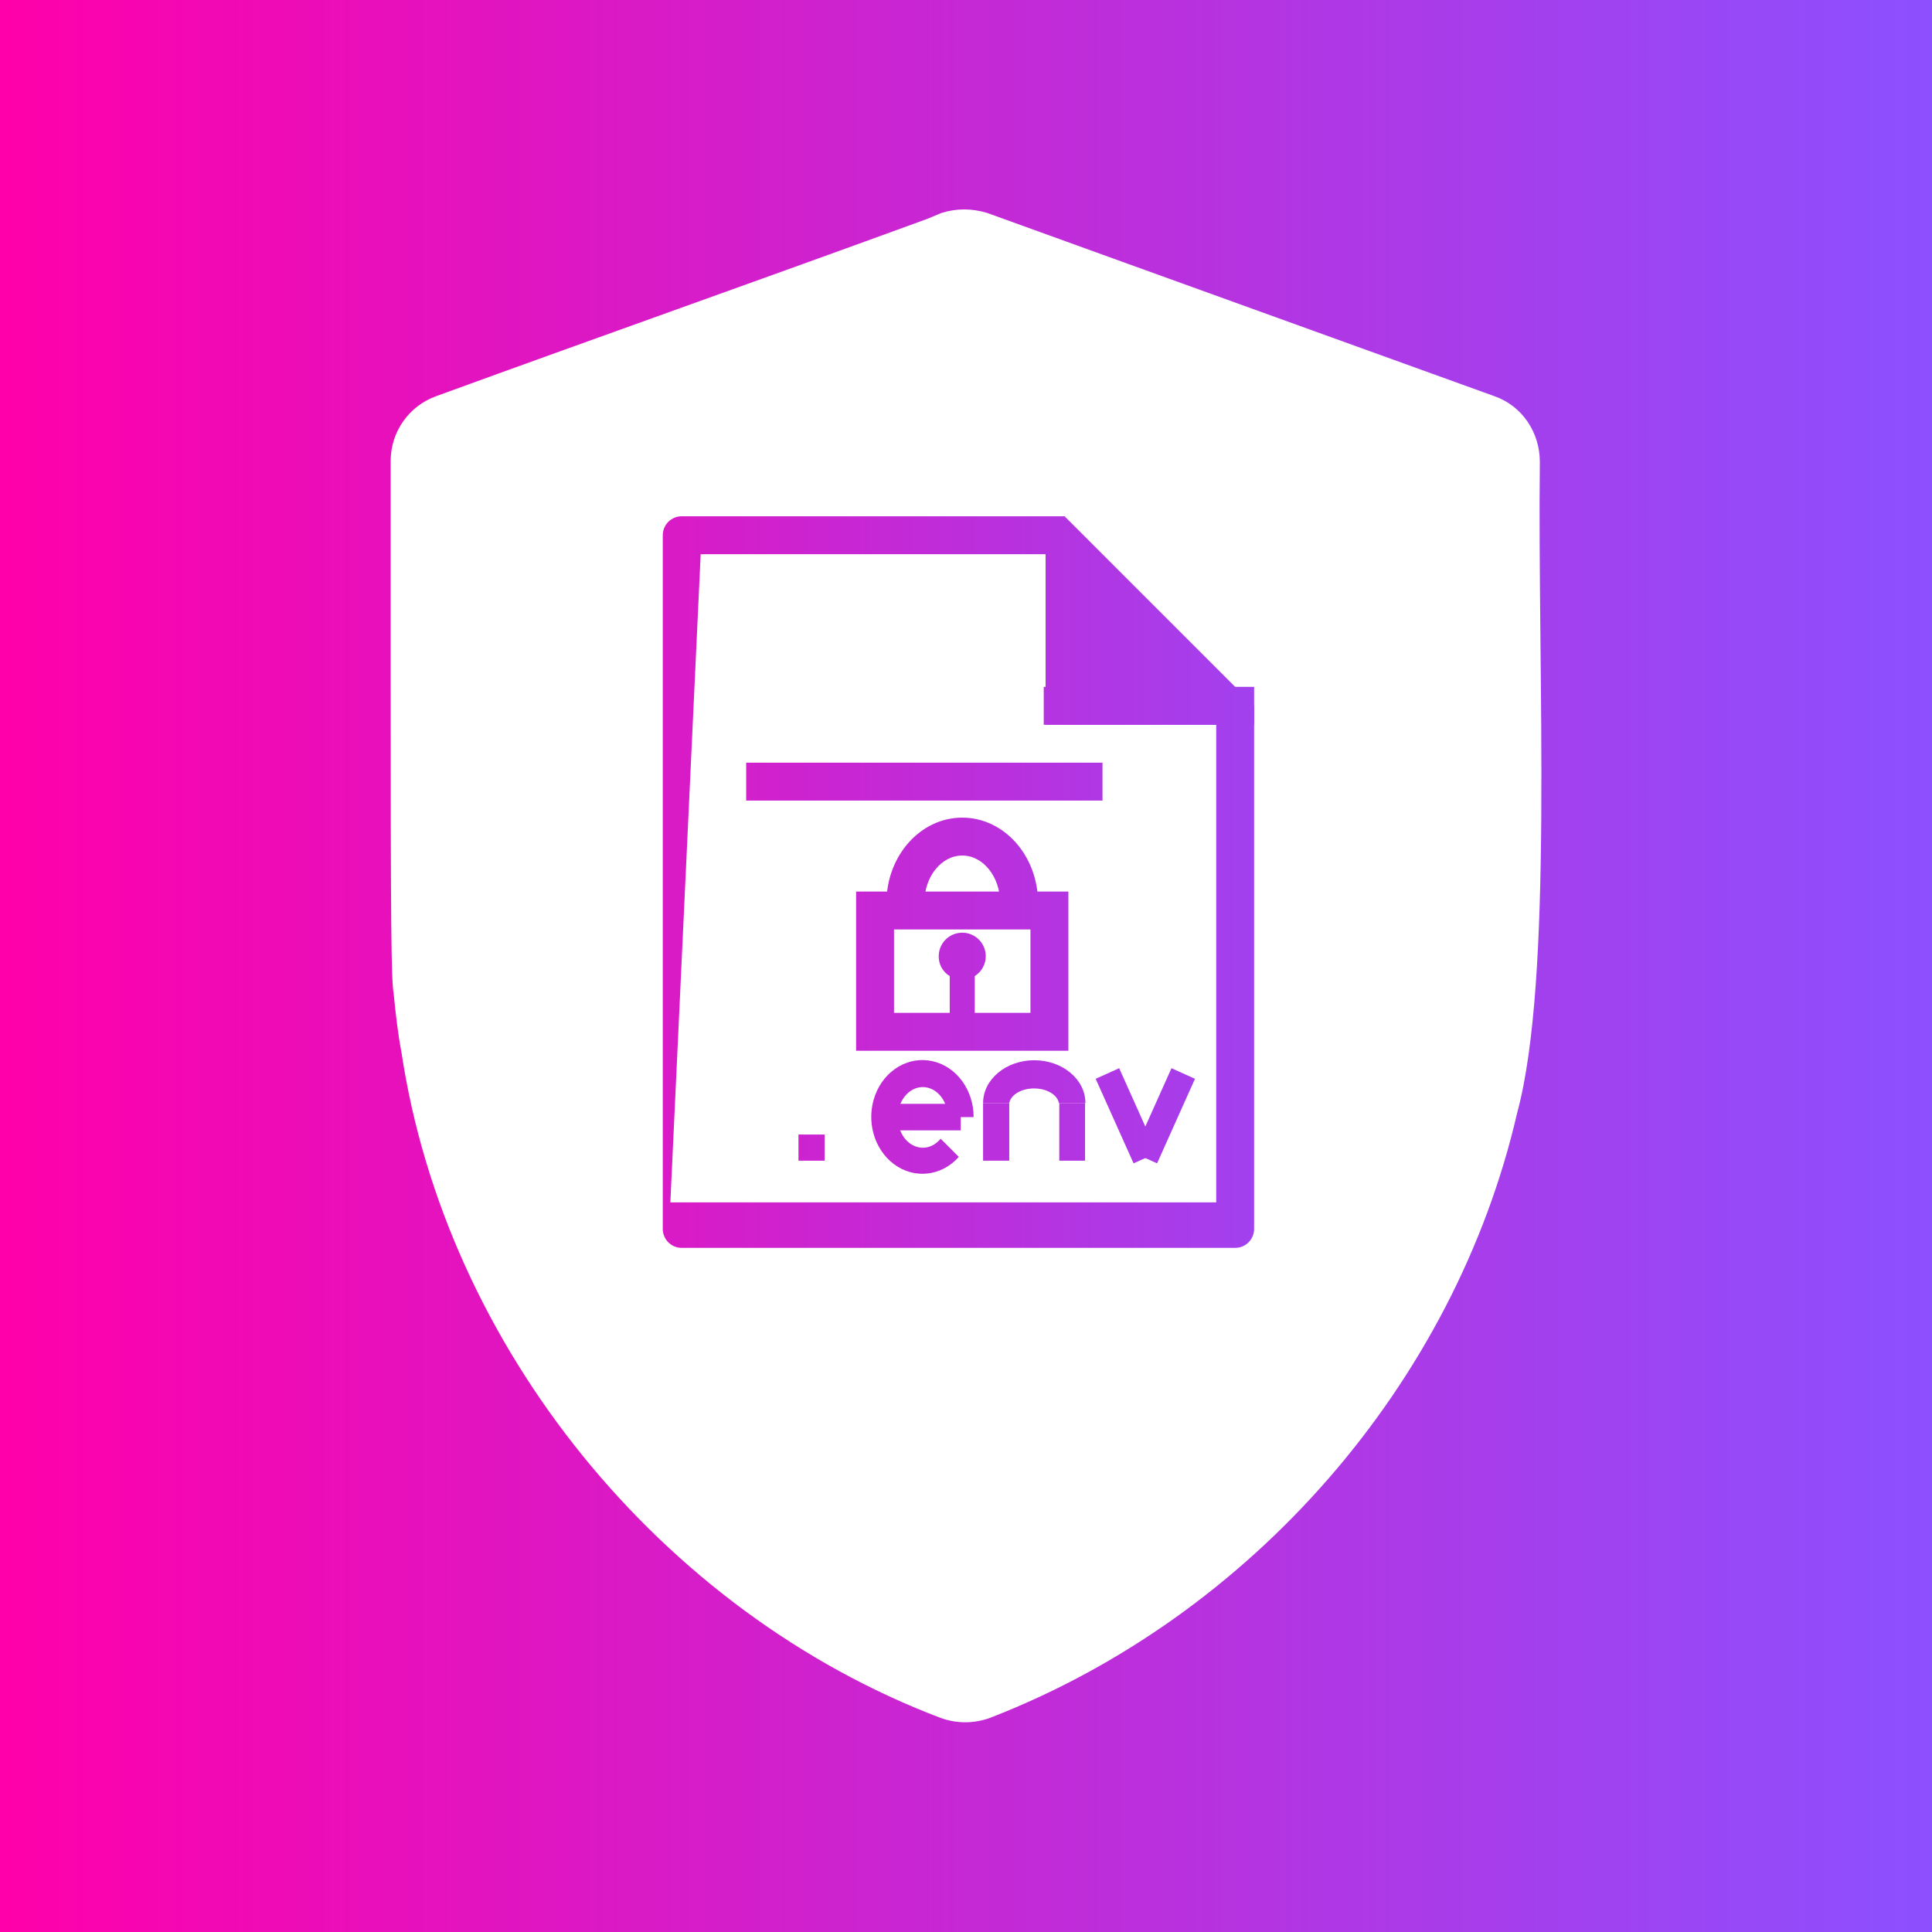
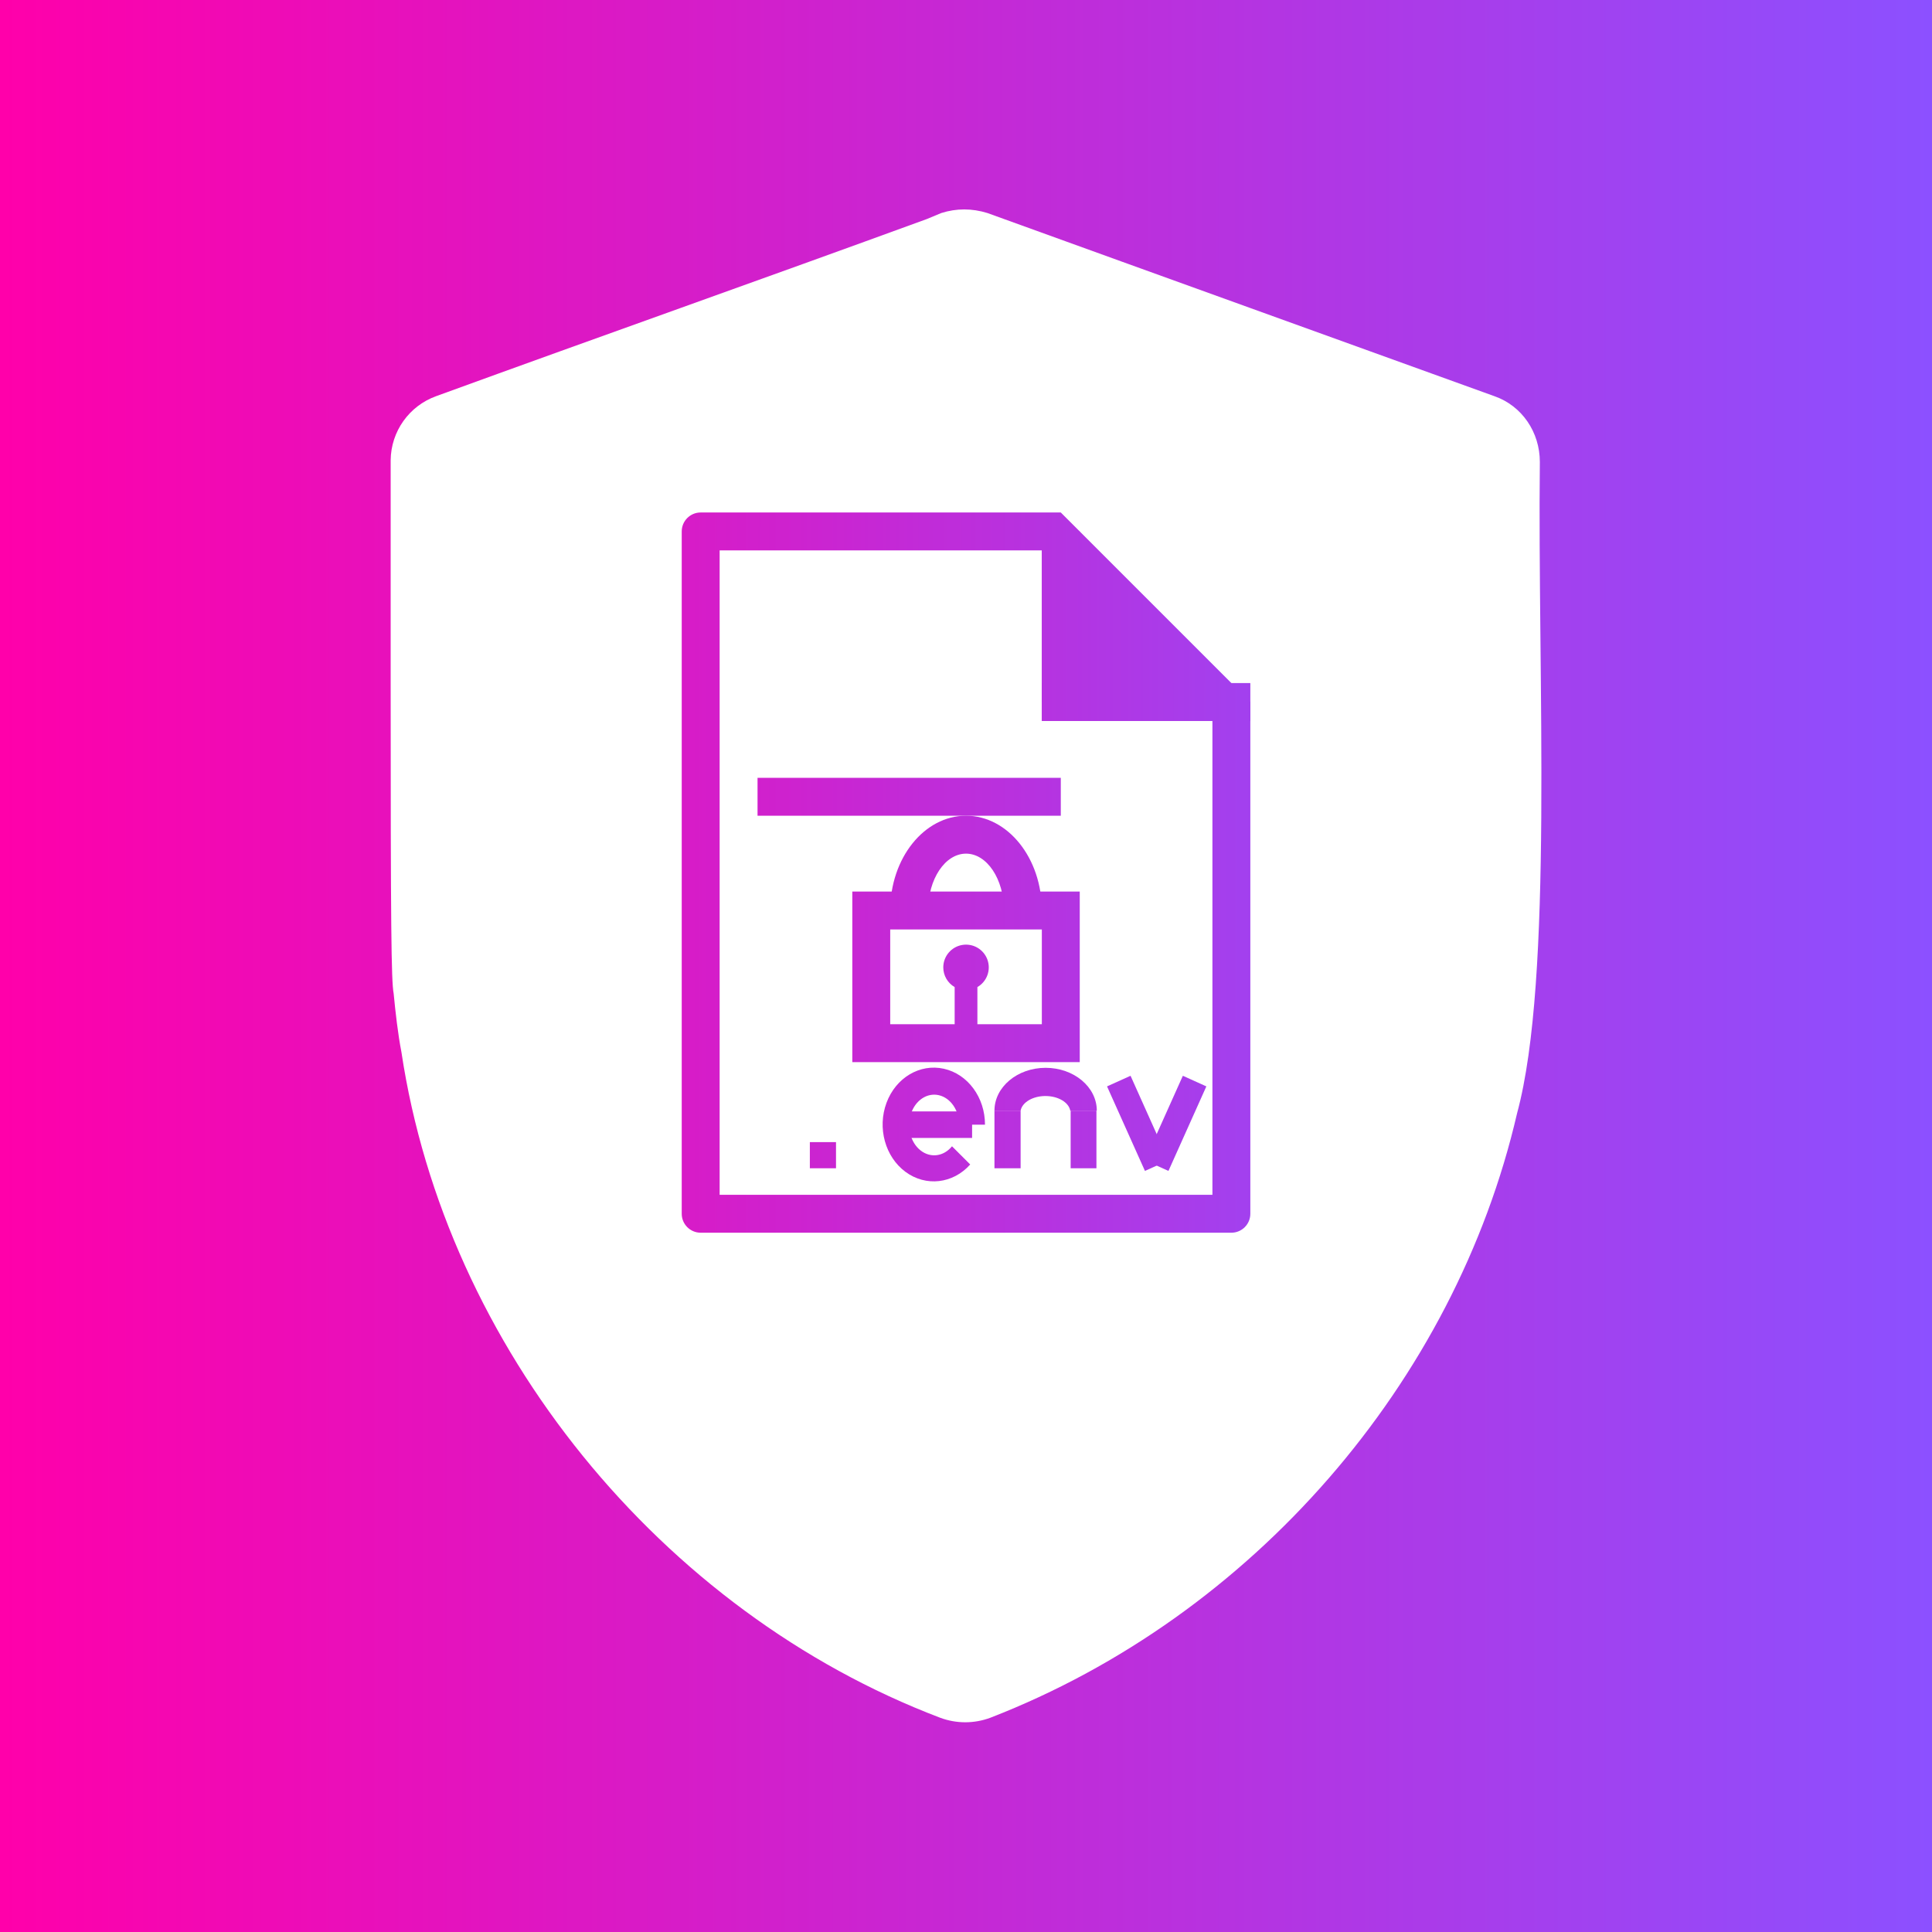
<svg xmlns="http://www.w3.org/2000/svg" viewBox="-6.527 2.221 32.279 32.279" role="img" aria-label="Socket envrypt">
  <defs>
    <linearGradient id="socket-brand-plate" gradientUnits="userSpaceOnUse" x1="-6.527" y1="0" x2="25.753" y2="0">
      <stop offset="0%" stop-color="#ff00aa" />
      <stop offset="100%" stop-color="#8c50ff" />
    </linearGradient>
  </defs>
  <rect data-socket-layer="plate" x="-6.527" y="2.221" width="32.279" height="32.279" fill="url(#socket-brand-plate)" />
  <path data-socket-layer="shield" fill="#ffffff" d="M18.44 8.84c.46.16.76.6.76 1.1-.04 3.58.23 8.63-.38 10.88-1.04 4.5-4.42 8.4-8.8 10.1a1.2 1.2 0 0 1-.84 0C4.52 29.15.92 24.73.18 19.8c-.06-.31-.1-.67-.13-.98-.04-.2-.05-1.14-.05-5.17V9.91a1.15 1.15 0 0 1 .76-1.07c2.8-1.02 5.38-1.93 8.2-2.96l.24-.1q.38-.12.77 0l2.24.81z" />
  <g data-socket-layer="glyph" transform="translate(2.013 9.2) scale(0.63333)">
-     <path fill="url(#socket-brand-plate)" fill-rule="evenodd" d="M4.5 2.6h10.1l5 5v13.8a.5.5 0 0 1-.5.5H4.5a.5.5 0 0 1-.5-.5V3.1a.5.5 0 0 1 .5-.5m.5 1h9.1v4.5h4.5v12.6H4.2Z" />
-     <path fill="url(#socket-brand-plate)" fill-rule="evenodd" d="M14.1 3.1v4.5h1V3.1Z" />
-     <path fill="url(#socket-brand-plate)" fill-rule="evenodd" d="M14.05 8.1h5.55v-1h-5.55Z" />
-     <path fill="url(#socket-brand-plate)" fill-rule="evenodd" d="M6.2 10.1h9.4v-1H6.2Z" />
-     <path fill="url(#socket-brand-plate)" fill-rule="evenodd" d="M9.1 12.5h5.6v4.2H9.1Zm1 1h3.6v2.2h-3.6Z" />
-     <path fill="url(#socket-brand-plate)" fill-rule="evenodd" d="M9.9 12.8a2 2.25 0 0 1 4 0h-1a1 1.25 0 0 0-2 0Z" />
-     <path fill="url(#socket-brand-plate)" fill-rule="evenodd" d="M11.28 14.2a.62.62 0 1 1 .95.53v1.35h-.66v-1.35a.6.6 0 0 1-.29-.53" />
-     <path fill="url(#socket-brand-plate)" fill-rule="evenodd" d="M7.58 19.6h.69v-.69h-.69Z" />
-     <path fill="url(#socket-brand-plate)" fill-rule="evenodd" d="M9.86 18.8h2v-.7h-2Z" />
-     <path fill="url(#socket-brand-plate)" fill-rule="evenodd" d="M12.2 18.45a1.35 1.5 0 1 0-.39 1.05l-.48-.48a.66.8 0 1 1 .19-.57Z" />
-     <path fill="url(#socket-brand-plate)" fill-rule="evenodd" d="M12.45 18.08v1.52h.69v-1.52Z" />
-     <path fill="url(#socket-brand-plate)" fill-rule="evenodd" d="M14.46 18.08v1.52h.68v-1.52Z" />
-     <path fill="url(#socket-brand-plate)" fill-rule="evenodd" d="M12.45 18.08a1.35 1.13 0 0 1 2.7 0h-.7a.66.44 0 0 0-1.31 0Z" />
-     <path fill="url(#socket-brand-plate)" fill-rule="evenodd" d="m15.42 17.44 1 2.23.62-.28-1-2.23Z" />
-     <path fill="url(#socket-brand-plate)" fill-rule="evenodd" d="m17.42 17.16-1 2.23.62.28 1-2.23Z" />
+     <path fill="url(#socket-brand-plate)" fill-rule="evenodd" d="M5 2.5h9.5l5 5V21a.5.5 0 0 1-.5.5H5a.5.5 0 0 1-.5-.5V3a.5.5 0 0 1 .5-.5m.5 1H14V8h4.5v12.5h-13Z" />
+     <path fill="url(#socket-brand-plate)" fill-rule="evenodd" d="M14 3v4.5h1V3Z" />
+     <path fill="url(#socket-brand-plate)" fill-rule="evenodd" d="M14 8h5.5V7H14Z" />
+     <path fill="url(#socket-brand-plate)" fill-rule="evenodd" d="M6.5 10.5h8v-1h-8Z" />
+     <path fill="url(#socket-brand-plate)" fill-rule="evenodd" d="M9 12.5h6V17H9Zm1 1h4V16h-4Z" />
+     <path fill="url(#socket-brand-plate)" fill-rule="evenodd" d="M10 13a2 2.5 0 0 1 4 0h-1a1 1.5 0 0 0-2 0Z" />
+     <path fill="url(#socket-brand-plate)" fill-rule="evenodd" d="M11.4 14.5a.6.6 0 1 1 .9.52v1.48h-.6v-1.48a.6.6 0 0 1-.3-.52" />
+     <path fill="url(#socket-brand-plate)" fill-rule="evenodd" d="M7.88 19.8h.69v-.69h-.69Z" />
+     <path fill="url(#socket-brand-plate)" fill-rule="evenodd" d="M10.16 19h2v-.7h-2Z" />
+     <path fill="url(#socket-brand-plate)" fill-rule="evenodd" d="M12.5 18.65a1.35 1.5 0 1 0-.39 1.05l-.48-.48a.66.8 0 1 1 .19-.57Z" />
+     <path fill="url(#socket-brand-plate)" fill-rule="evenodd" d="M12.75 18.28v1.52h.69v-1.52Z" />
+     <path fill="url(#socket-brand-plate)" fill-rule="evenodd" d="M14.76 18.28v1.52h.68v-1.52Z" />
+     <path fill="url(#socket-brand-plate)" fill-rule="evenodd" d="M12.75 18.28a1.35 1.13 0 0 1 2.7 0h-.7a.66.44 0 0 0-1.31 0Z" />
+     <path fill="url(#socket-brand-plate)" fill-rule="evenodd" d="m15.72 17.64 1 2.23.62-.28-1-2.23Z" />
+     <path fill="url(#socket-brand-plate)" fill-rule="evenodd" d="m17.72 17.36-1 2.23.62.28 1-2.23Z" />
  </g>
</svg>
